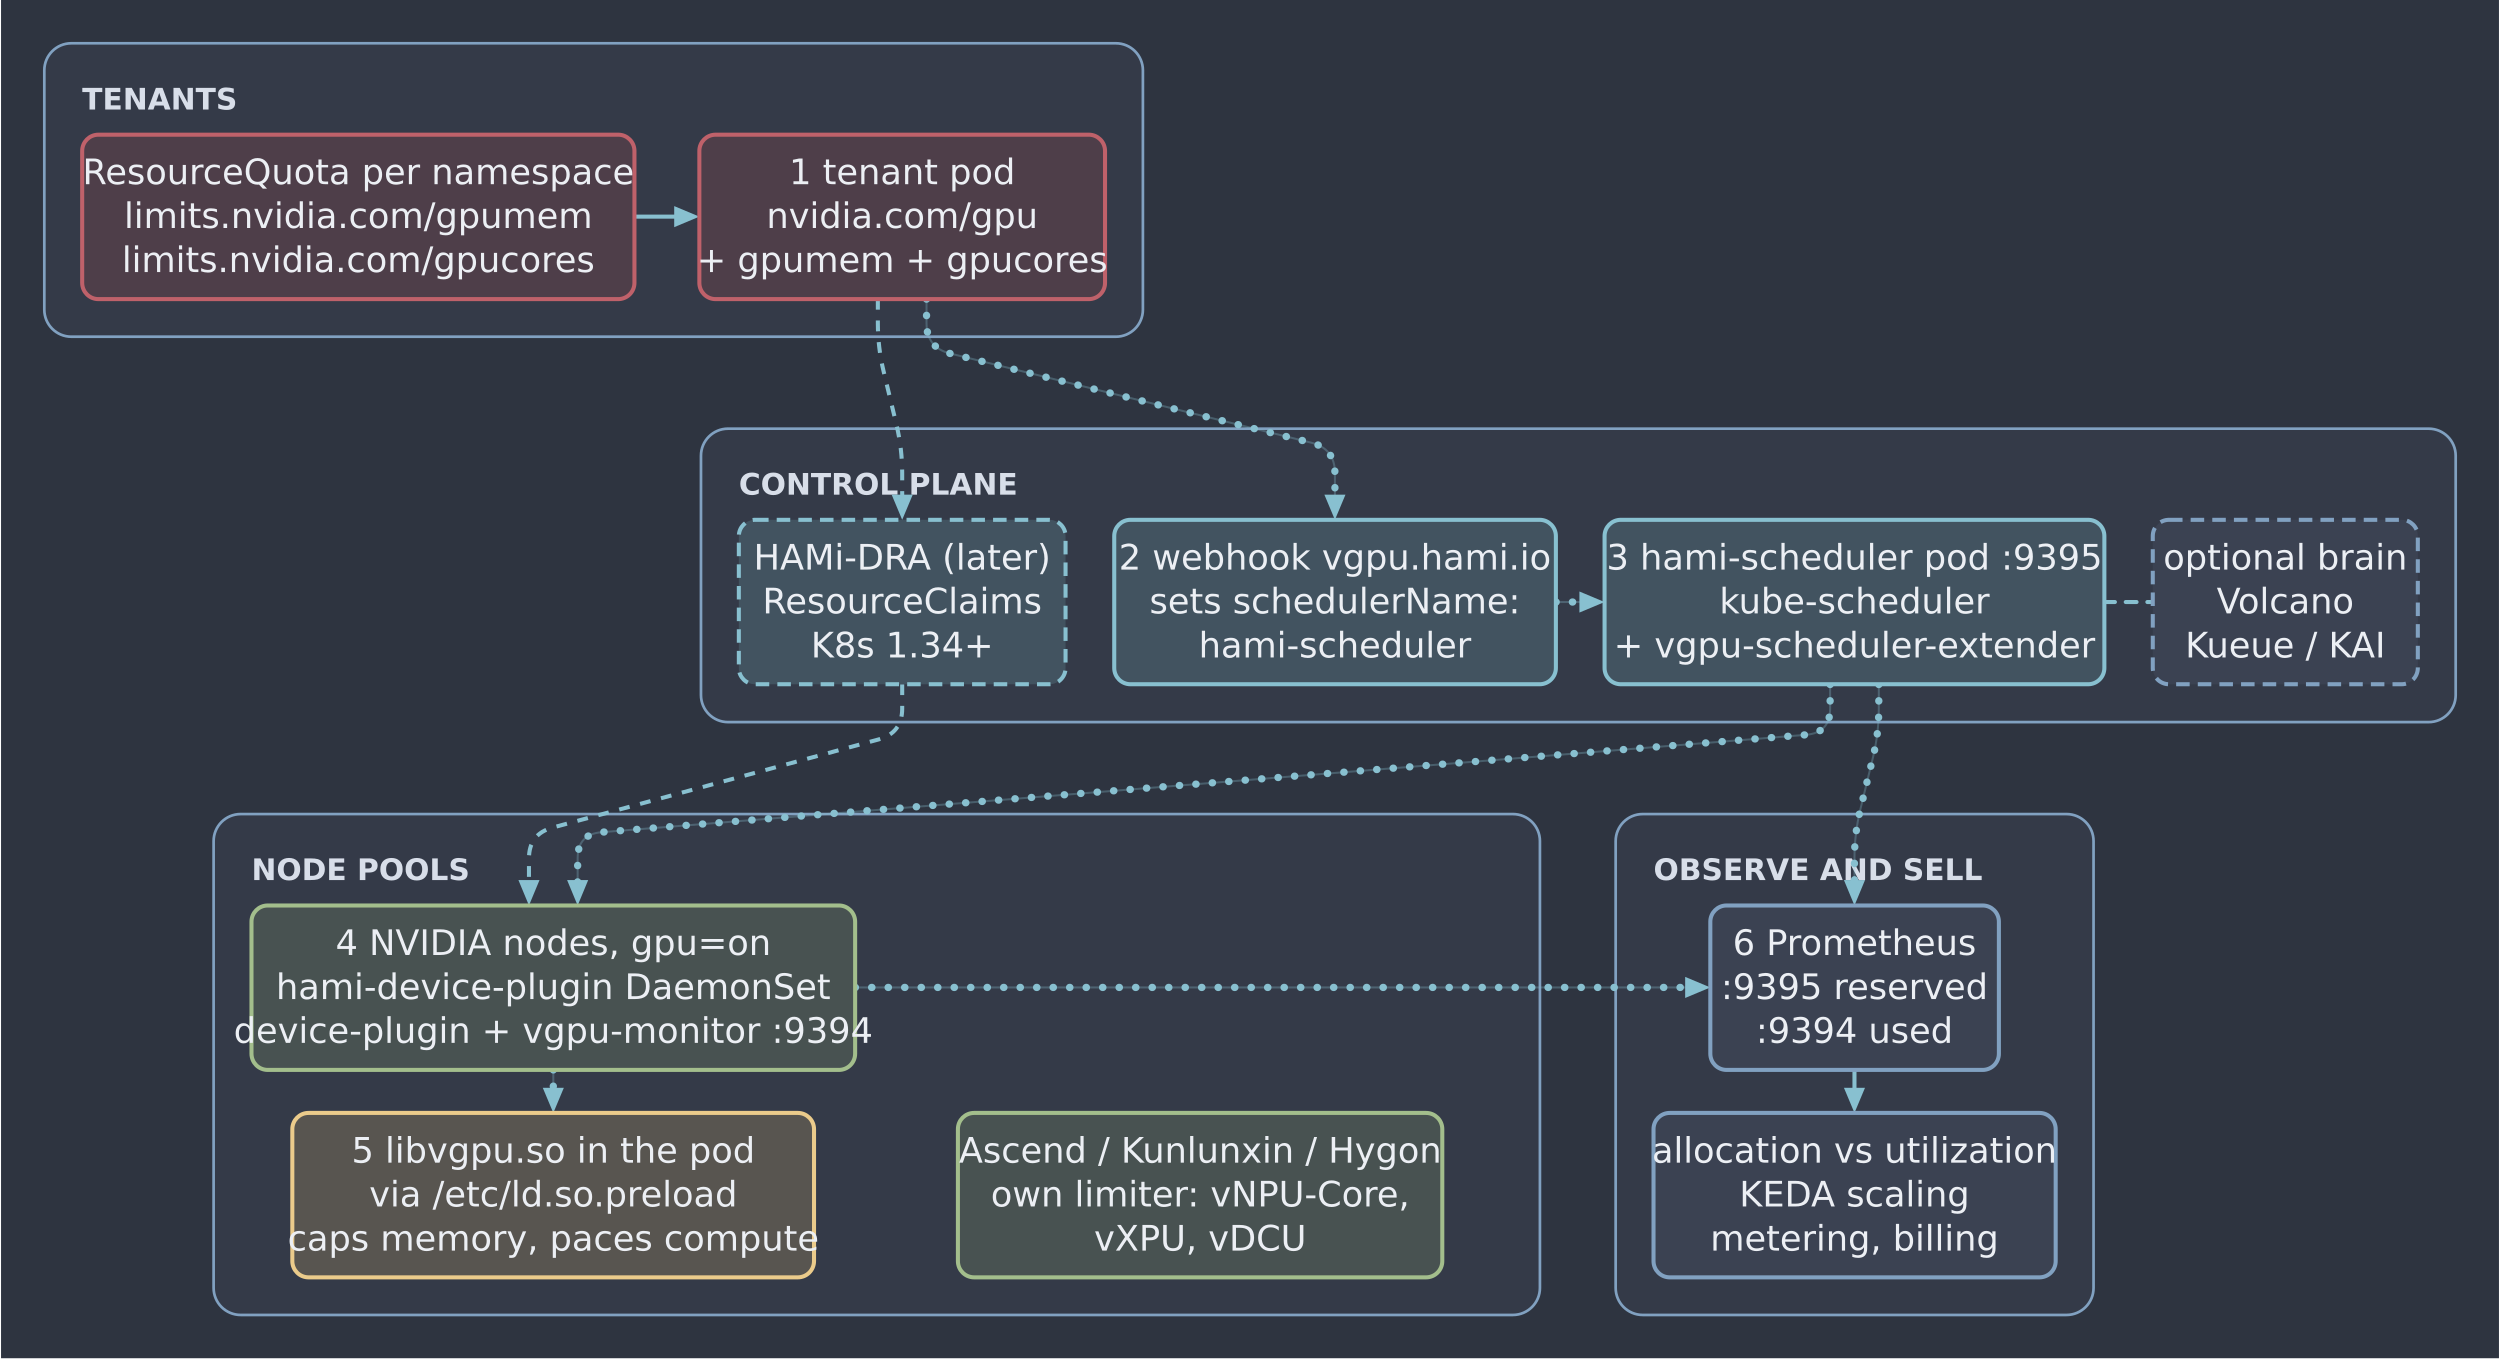
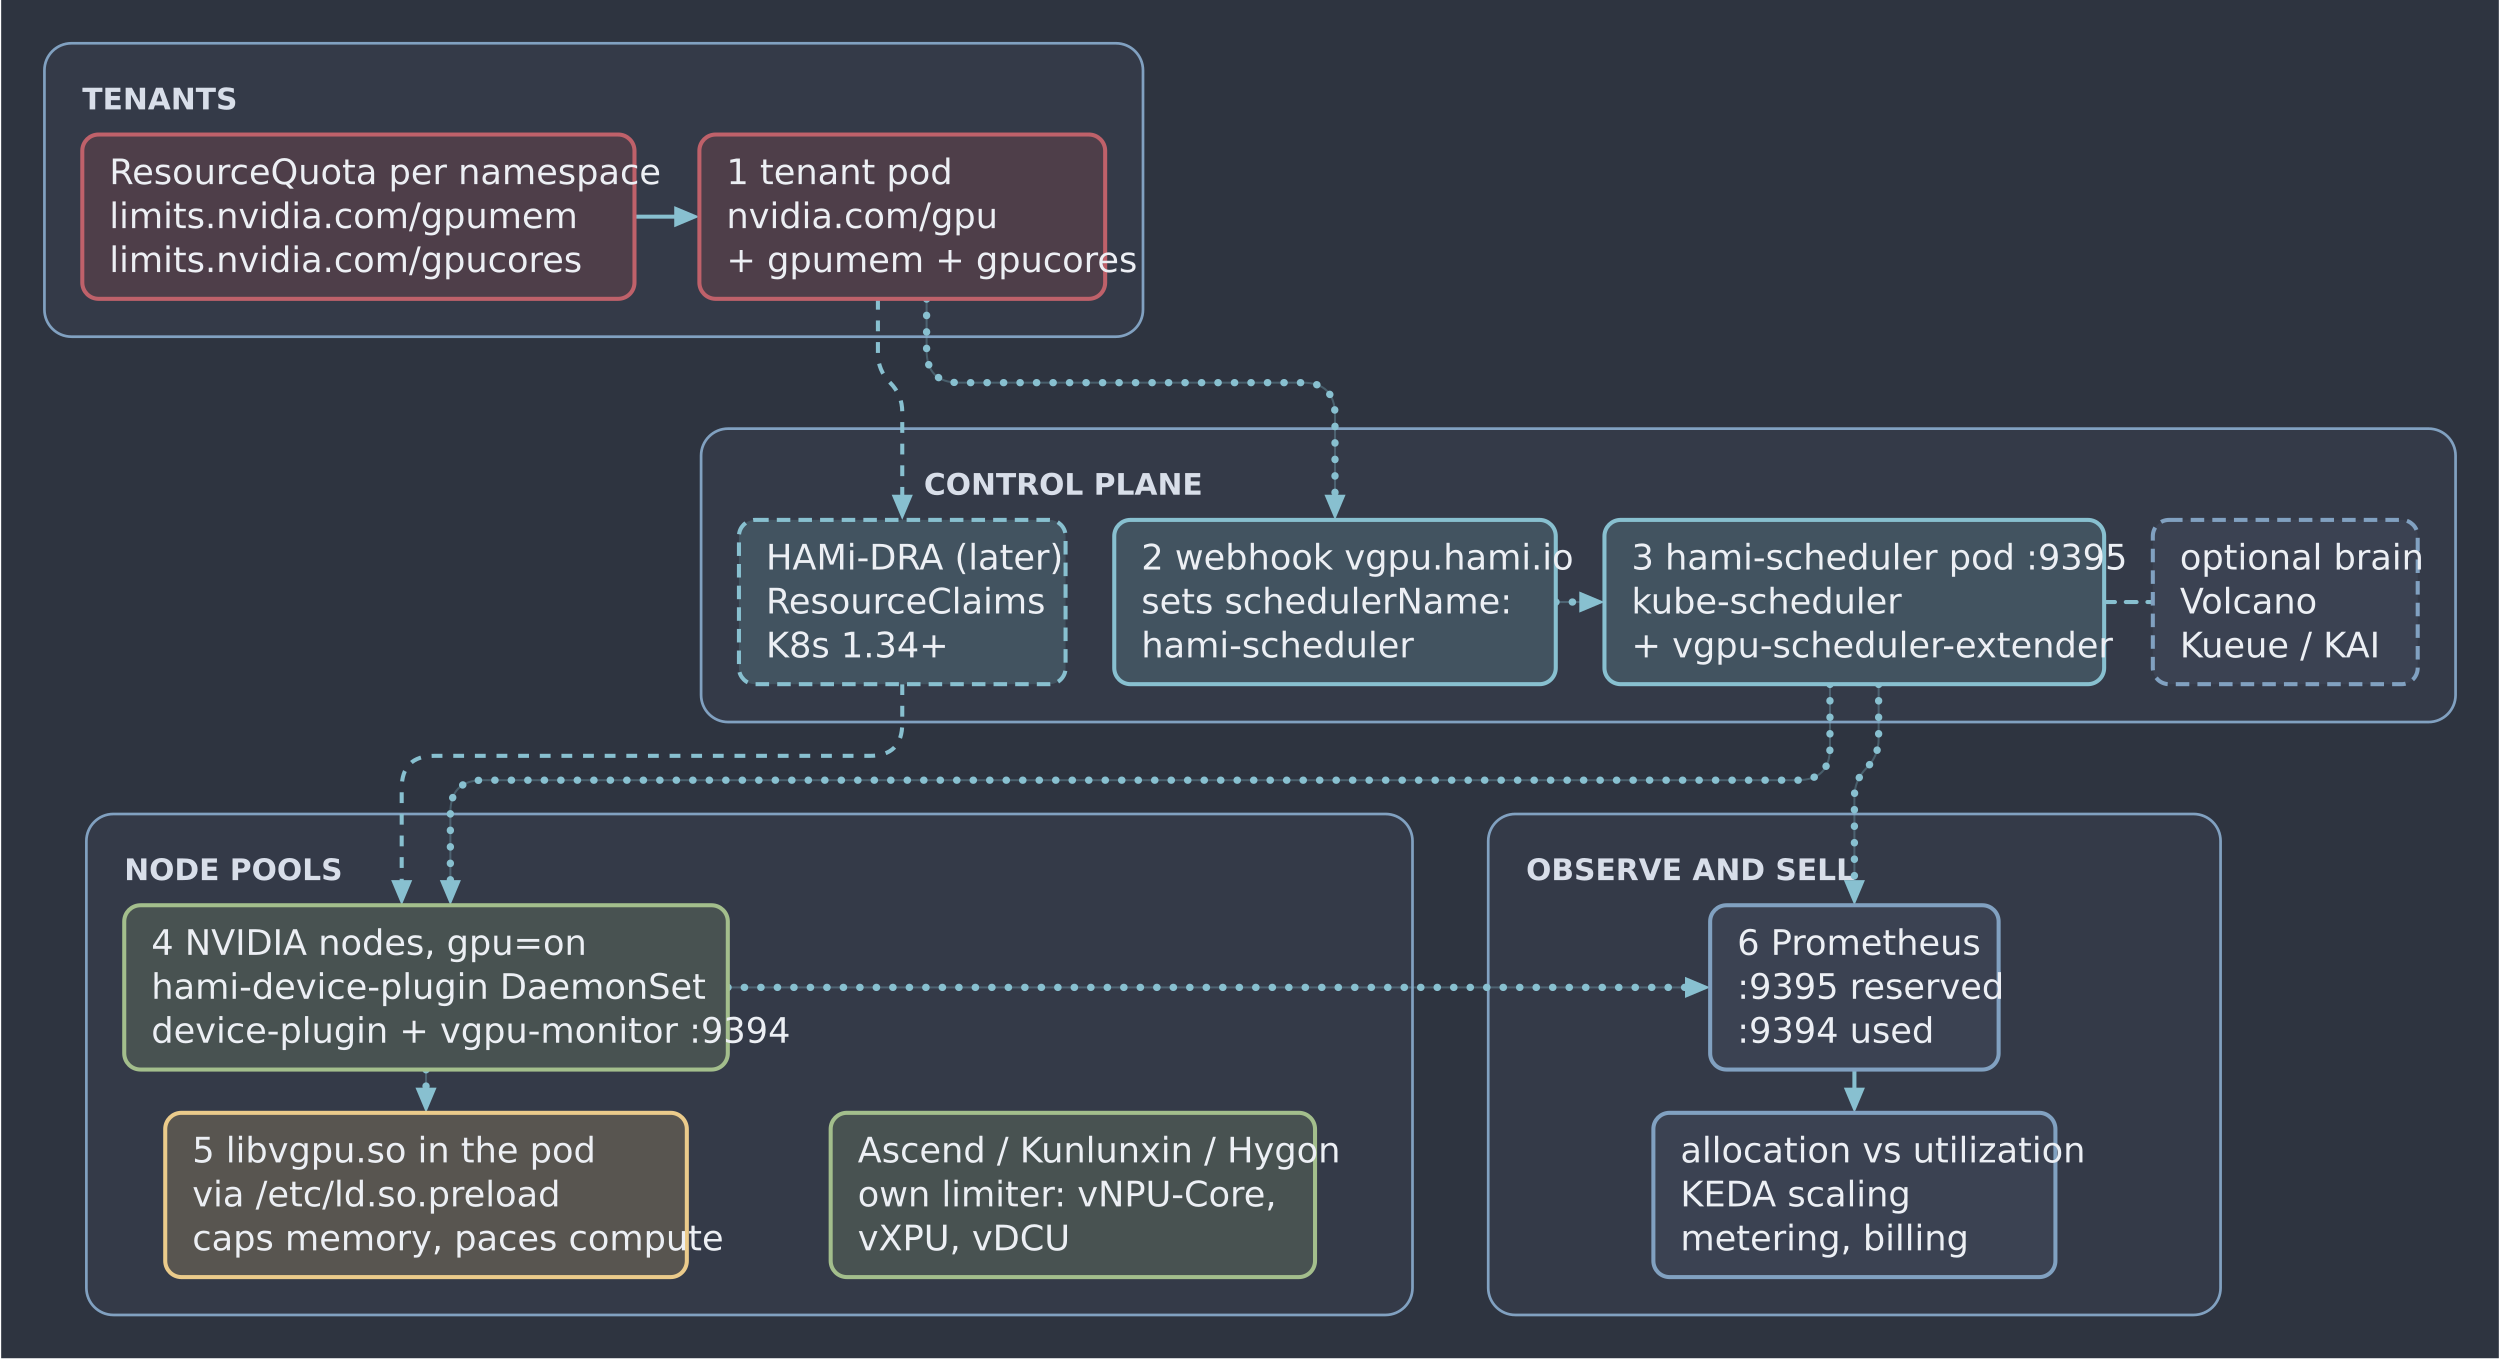
- <svg xmlns="http://www.w3.org/2000/svg" width="924" height="502" viewBox="0 0 923.6 502.2" class="nodal">
-   <rect x="0" y="0" width="923.6" height="502.2" fill="#2e3440" />
-   <g id="tenants" class="nodal-group">
-     <rect x="16.0" y="16.0" width="406.2" height="108.5" rx="10" fill="#343a48" stroke="#81a1c1" stroke-width="1" />
-     <text x="30.0" y="40.5" text-anchor="start" font-family="&quot;DejaVu Sans&quot;, sans-serif" font-size="11" font-weight="bold" font-style="normal" fill="#d8dee9">TENANTS</text>
-   </g>
-   <g id="cp" class="nodal-group">
-     <rect x="258.8" y="158.5" width="648.8" height="108.5" rx="10" fill="#343a48" stroke="#81a1c1" stroke-width="1" />
-     <text x="272.8" y="182.9" text-anchor="start" font-family="&quot;DejaVu Sans&quot;, sans-serif" font-size="11" font-weight="bold" font-style="normal" fill="#d8dee9">CONTROL PLANE</text>
-   </g>
-   <g id="lower" class="nodal-group bare">
-     <rect x="78.6" y="301.0" width="695.0" height="185.2" rx="10" fill="none" stroke="none" stroke-width="1" />
-     <g id="pools" class="nodal-group">
-       <rect x="78.6" y="301.0" width="490.4" height="185.2" rx="10" fill="#343a48" stroke="#81a1c1" stroke-width="1" />
-       <text x="92.6" y="325.4" text-anchor="start" font-family="&quot;DejaVu Sans&quot;, sans-serif" font-size="11" font-weight="bold" font-style="normal" fill="#d8dee9">NODE POOLS</text>
+ <svg xmlns="http://www.w3.org/2000/svg" width="924" height="502" viewBox="0 0 923.6 502.25" class="nodal">
+   <rect x="0" y="0" width="923.6" height="502.25" fill="#2e3440" />
+   <g class="nodal-groups">
+     <g id="tenants" class="nodal-group">
+       <rect x="16" y="16" width="406.23" height="108.5" rx="10" fill="#343a48" stroke="#81a1c1" stroke-width="1" />
+       <text x="30" y="40.45" text-anchor="start" fill="#d8dee9" font-family="&quot;DejaVu Sans&quot;, sans-serif" font-size="11" font-weight="bold" font-style="normal">TENANTS</text>
    </g>
-     <g id="obs" class="nodal-group">
-       <rect x="597.0" y="301.0" width="176.7" height="185.2" rx="10" fill="#343a48" stroke="#81a1c1" stroke-width="1" />
-       <text x="611.0" y="325.4" text-anchor="start" font-family="&quot;DejaVu Sans&quot;, sans-serif" font-size="11" font-weight="bold" font-style="normal" fill="#d8dee9">OBSERVE AND SELL</text>
+     <g id="cp" class="nodal-group">
+       <rect x="258.82" y="158.5" width="648.78" height="108.5" rx="10" fill="#343a48" stroke="#81a1c1" stroke-width="1" />
+       <text x="341.21" y="182.95" text-anchor="start" fill="#d8dee9" font-family="&quot;DejaVu Sans&quot;, sans-serif" font-size="11" font-weight="bold" font-style="normal">CONTROL PLANE</text>
+     </g>
+     <g id="lower" class="nodal-group bare">
+       <rect x="31.51" y="301" width="789.19" height="185.25" rx="10" fill="none" stroke="none" stroke-width="1" />
+       <g id="pools" class="nodal-group">
+         <rect x="31.51" y="301" width="490.38" height="185.25" rx="10" fill="#343a48" stroke="#81a1c1" stroke-width="1" />
+         <text x="45.51" y="325.45" text-anchor="start" fill="#d8dee9" font-family="&quot;DejaVu Sans&quot;, sans-serif" font-size="11" font-weight="bold" font-style="normal">NODE POOLS</text>
+       </g>
+       <g id="obs" class="nodal-group">
+         <rect x="549.89" y="301" width="270.81" height="185.25" rx="10" fill="#343a48" stroke="#81a1c1" stroke-width="1" />
+         <text x="563.89" y="325.45" text-anchor="start" fill="#d8dee9" font-family="&quot;DejaVu Sans&quot;, sans-serif" font-size="11" font-weight="bold" font-style="normal">OBSERVE AND SELL</text>
+       </g>
    </g>
  </g>
-   <g id="e0" class="nodal-edge">
-     <path d="M 234.2 80.1 L 249.8 80.1" fill="none" stroke="#88c0d0" stroke-width="1.5" stroke-linecap="butt" stroke-linejoin="round" />
-     <polygon class="nodal-head" points="258.2,80.1 248.9,84.0 248.9,76.2" fill="#88c0d0" />
+   <g class="nodal-edges">
+     <g id="e0" class="nodal-edge">
+       <path d="M 234.19 80.12 L 249.82 80.12" fill="none" stroke="#88c0d0" stroke-linejoin="round" stroke-width="1.5" stroke-linecap="butt" class="nodal-line" />
+       <polygon points="258.19,80.12 248.89,84.03 248.89,76.22" fill="#88c0d0" class="nodal-head" />
+     </g>
+     <g id="e1" class="nodal-edge nodal-flow nodal-flow-forward">
+       <path d="M 342.21 110.5 L 342.21 129.5 Q 342.21 141.5 354.21 141.5 L 481.23 141.5 Q 493.23 141.5 493.23 153.5 L 493.23 183.88" fill="none" stroke="#88c0d0" stroke-linejoin="round" stroke-width="0.75" stroke-opacity="0.3" class="nodal-line" />
+       <path d="M 342.21 110.5 L 342.21 129.5 Q 342.21 141.5 354.21 141.5 L 481.23 141.5 Q 493.23 141.5 493.23 153.5 L 493.23 183.88" fill="none" stroke="#88c0d0" stroke-linejoin="round" stroke-width="2.7" stroke-dasharray="0.1 6" stroke-linecap="round" stroke-dashoffset="6.1" class="nodal-line nodal-flow-forward">
+         <animate attributeName="stroke-dashoffset" values="6.1;0" dur="1.2s" repeatCount="indefinite" />
+       </path>
+       <polygon points="493.23,192.25 489.33,182.95 497.14,182.95" fill="#88c0d0" class="nodal-head" />
+     </g>
+     <g id="e2" class="nodal-edge">
+       <path d="M 324.21 110.5 L 324.21 130.64 Q 324.21 137 328.71 141.5 L 328.71 141.5 Q 333.21 146 333.21 152.36 L 333.21 183.88" fill="none" stroke="#88c0d0" stroke-linejoin="round" stroke-width="1.5" stroke-linecap="butt" stroke-dasharray="4 4" class="nodal-line" />
+       <polygon points="333.21,192.25 329.3,182.95 337.12,182.95" fill="#88c0d0" class="nodal-head" />
+     </g>
+     <g id="e3" class="nodal-edge nodal-flow nodal-flow-forward">
+       <path d="M 574.87 222.62 L 584.5 222.62" fill="none" stroke="#88c0d0" stroke-linejoin="round" stroke-width="0.75" stroke-opacity="0.3" class="nodal-line" />
+       <path d="M 574.87 222.62 L 584.5 222.62" fill="none" stroke="#88c0d0" stroke-linejoin="round" stroke-width="2.7" stroke-dasharray="0.1 6" stroke-linecap="round" stroke-dashoffset="6.1" class="nodal-line nodal-flow-forward">
+         <animate attributeName="stroke-dashoffset" values="6.1;0" dur="1.2s" repeatCount="indefinite" />
+       </path>
+       <polygon points="592.87,222.62 583.57,226.53 583.57,218.72" fill="#88c0d0" class="nodal-head" />
+     </g>
+     <g id="e4" class="nodal-edge">
+       <path d="M 777.65 222.62 L 795.65 222.62" fill="none" stroke="#88c0d0" stroke-linejoin="round" stroke-width="1.5" stroke-linecap="round" stroke-dasharray="4 4" class="nodal-line" />
+     </g>
+     <g id="e5" class="nodal-edge nodal-flow nodal-flow-forward">
+       <path d="M 676.26 253 L 676.26 276.5 Q 676.26 288.5 664.26 288.5 L 178.11 288.5 Q 166.11 288.5 166.11 300.5 L 166.11 326.38" fill="none" stroke="#88c0d0" stroke-linejoin="round" stroke-width="0.75" stroke-opacity="0.3" class="nodal-line" />
+       <path d="M 676.26 253 L 676.26 276.5 Q 676.26 288.5 664.26 288.5 L 178.11 288.5 Q 166.11 288.5 166.11 300.5 L 166.11 326.38" fill="none" stroke="#88c0d0" stroke-linejoin="round" stroke-width="2.7" stroke-dasharray="0.1 6" stroke-linecap="round" stroke-dashoffset="6.1" class="nodal-line nodal-flow-forward">
+         <animate attributeName="stroke-dashoffset" values="6.1;0" dur="1.2s" repeatCount="indefinite" />
+       </path>
+       <polygon points="166.11,334.75 162.2,325.45 170.01,325.45" fill="#88c0d0" class="nodal-head" />
+     </g>
+     <g id="e6" class="nodal-edge">
+       <path d="M 333.21 253 L 333.21 267.5 Q 333.21 279.5 321.21 279.5 L 160.11 279.5 Q 148.11 279.5 148.11 291.5 L 148.11 326.38" fill="none" stroke="#88c0d0" stroke-linejoin="round" stroke-width="1.5" stroke-linecap="butt" stroke-dasharray="4 4" class="nodal-line" />
+       <polygon points="148.11,334.75 144.2,325.45 152.01,325.45" fill="#88c0d0" class="nodal-head" />
+     </g>
+     <g id="e7" class="nodal-edge nodal-flow nodal-flow-forward">
+       <path d="M 157.11 395.5 L 157.11 403.13" fill="none" stroke="#88c0d0" stroke-linejoin="round" stroke-width="0.75" stroke-opacity="0.3" class="nodal-line" />
+       <path d="M 157.11 395.5 L 157.11 403.13" fill="none" stroke="#88c0d0" stroke-linejoin="round" stroke-width="2.7" stroke-dasharray="0.1 6" stroke-linecap="round" stroke-dashoffset="6.1" class="nodal-line nodal-flow-forward">
+         <animate attributeName="stroke-dashoffset" values="6.1;0" dur="1.2s" repeatCount="indefinite" />
+       </path>
+       <polygon points="157.11,411.5 153.2,402.2 161.01,402.2" fill="#88c0d0" class="nodal-head" />
+     </g>
+     <g id="e8" class="nodal-edge nodal-flow nodal-flow-forward">
+       <path d="M 268.7 365.12 L 623.59 365.12" fill="none" stroke="#88c0d0" stroke-linejoin="round" stroke-width="0.75" stroke-opacity="0.3" class="nodal-line" />
+       <path d="M 268.7 365.12 L 623.59 365.12" fill="none" stroke="#88c0d0" stroke-linejoin="round" stroke-width="2.7" stroke-dasharray="0.1 6" stroke-linecap="round" stroke-dashoffset="6.1" class="nodal-line nodal-flow-forward">
+         <animate attributeName="stroke-dashoffset" values="6.1;0" dur="2s" repeatCount="indefinite" />
+       </path>
+       <polygon points="631.96,365.12 622.66,369.03 622.66,361.22" fill="#88c0d0" class="nodal-head" />
+     </g>
+     <g id="e9" class="nodal-edge nodal-flow nodal-flow-forward">
+       <path d="M 694.26 253 L 694.26 273.18 Q 694.26 279.52 689.78 284 L 689.78 284 Q 685.3 288.48 685.3 294.82 L 685.3 326.38" fill="none" stroke="#88c0d0" stroke-linejoin="round" stroke-width="0.75" stroke-opacity="0.3" class="nodal-line" />
+       <path d="M 694.26 253 L 694.26 273.18 Q 694.26 279.52 689.78 284 L 689.78 284 Q 685.3 288.48 685.3 294.82 L 685.3 326.38" fill="none" stroke="#88c0d0" stroke-linejoin="round" stroke-width="2.7" stroke-dasharray="0.1 6" stroke-linecap="round" stroke-dashoffset="6.1" class="nodal-line nodal-flow-forward">
+         <animate attributeName="stroke-dashoffset" values="6.1;0" dur="2s" repeatCount="indefinite" />
+       </path>
+       <polygon points="685.3,334.75 681.39,325.45 689.2,325.45" fill="#88c0d0" class="nodal-head" />
+     </g>
+     <g id="e10" class="nodal-edge">
+       <path d="M 685.3 395.5 L 685.3 403.13" fill="none" stroke="#88c0d0" stroke-linejoin="round" stroke-width="1.5" stroke-linecap="butt" class="nodal-line" />
+       <polygon points="685.3,411.5 681.39,402.2 689.2,402.2" fill="#88c0d0" class="nodal-head" />
+     </g>
  </g>
-   <g id="e1" class="nodal-edge nodal-flow nodal-flow-forward">
-     <path d="M 342.2 110.5 L 342.2 119.5 Q 342.2 128.5 350.9 130.7 L 484.5 163.7 Q 493.2 165.9 493.2 174.9 L 493.2 183.9" fill="none" stroke="#88c0d0" stroke-width="0.75" stroke-opacity="0.3" />
-     <path d="M 342.2 110.5 L 342.2 119.5 Q 342.2 128.5 350.9 130.7 L 484.5 163.7 Q 493.2 165.9 493.2 174.9 L 493.2 183.9" fill="none" stroke="#88c0d0" stroke-linejoin="round" class="nodal-flow-forward" stroke-width="2.7" stroke-dasharray="0.1 6" stroke-linecap="round" stroke-dashoffset="6.1">
-       <animate attributeName="stroke-dashoffset" values="6.1;0" dur="1.2s" repeatCount="indefinite" />
-     </path>
-     <polygon class="nodal-head" points="493.2,192.2 489.3,182.9 497.1,182.9" fill="#88c0d0" />
-   </g>
-   <g id="e2" class="nodal-edge">
-     <path d="M 324.2 110.5 L 324.2 119.5 Q 324.2 128.5 326.3 137.2 L 331.1 157.1 Q 333.2 165.9 333.2 174.9 L 333.2 183.9" fill="none" stroke="#88c0d0" stroke-width="1.5" stroke-linecap="butt" stroke-linejoin="round" stroke-dasharray="4 4" />
-     <polygon class="nodal-head" points="333.2,192.2 329.3,182.9 337.1,182.9" fill="#88c0d0" />
-   </g>
-   <g id="e3" class="nodal-edge nodal-flow nodal-flow-forward">
-     <path d="M 574.9 222.6 L 584.5 222.6" fill="none" stroke="#88c0d0" stroke-width="0.75" stroke-opacity="0.3" />
-     <path d="M 574.9 222.6 L 584.5 222.6" fill="none" stroke="#88c0d0" stroke-linejoin="round" class="nodal-flow-forward" stroke-width="2.7" stroke-dasharray="0.1 6" stroke-linecap="round" stroke-dashoffset="6.1">
-       <animate attributeName="stroke-dashoffset" values="6.1;0" dur="1.2s" repeatCount="indefinite" />
-     </path>
-     <polygon class="nodal-head" points="592.9,222.6 583.6,226.5 583.6,218.7" fill="#88c0d0" />
-   </g>
-   <g id="e4" class="nodal-edge">
-     <path d="M 777.6 222.6 L 795.6 222.6" fill="none" stroke="#88c0d0" stroke-width="1.5" stroke-linecap="round" stroke-linejoin="round" stroke-dasharray="4 4" />
-   </g>
-   <g id="e5" class="nodal-edge nodal-flow nodal-flow-forward">
-     <path d="M 676.3 253.0 L 676.3 262.0 Q 676.3 271.0 667.3 271.7 L 222.1 307.7 Q 213.2 308.4 213.2 317.4 L 213.2 326.4" fill="none" stroke="#88c0d0" stroke-width="0.75" stroke-opacity="0.3" />
-     <path d="M 676.3 253.0 L 676.3 262.0 Q 676.3 271.0 667.3 271.7 L 222.1 307.7 Q 213.2 308.4 213.2 317.4 L 213.2 326.4" fill="none" stroke="#88c0d0" stroke-linejoin="round" class="nodal-flow-forward" stroke-width="2.7" stroke-dasharray="0.1 6" stroke-linecap="round" stroke-dashoffset="6.1">
-       <animate attributeName="stroke-dashoffset" values="6.1;0" dur="1.2s" repeatCount="indefinite" />
-     </path>
-     <polygon class="nodal-head" points="213.2,334.8 209.3,325.4 217.1,325.4" fill="#88c0d0" />
-   </g>
-   <g id="e6" class="nodal-edge">
-     <path d="M 333.2 253.0 L 333.2 262.0 Q 333.2 271.0 324.5 273.4 L 203.9 306.0 Q 195.2 308.4 195.2 317.4 L 195.2 326.4" fill="none" stroke="#88c0d0" stroke-width="1.5" stroke-linecap="butt" stroke-linejoin="round" stroke-dasharray="4 4" />
-     <polygon class="nodal-head" points="195.2,334.8 191.3,325.4 199.1,325.4" fill="#88c0d0" />
-   </g>
-   <g id="e7" class="nodal-edge nodal-flow nodal-flow-forward">
-     <path d="M 204.2 395.5 L 204.2 403.1" fill="none" stroke="#88c0d0" stroke-width="0.75" stroke-opacity="0.3" />
-     <path d="M 204.2 395.5 L 204.2 403.1" fill="none" stroke="#88c0d0" stroke-linejoin="round" class="nodal-flow-forward" stroke-width="2.7" stroke-dasharray="0.1 6" stroke-linecap="round" stroke-dashoffset="6.1">
-       <animate attributeName="stroke-dashoffset" values="6.1;0" dur="1.2s" repeatCount="indefinite" />
-     </path>
-     <polygon class="nodal-head" points="204.2,411.5 200.3,402.2 208.1,402.2" fill="#88c0d0" />
-   </g>
-   <g id="e8" class="nodal-edge nodal-flow nodal-flow-forward">
-     <path d="M 315.8 365.1 L 324.8 365.1 Q 333.8 365.1 342.8 365.1 L 596.6 365.1 Q 605.6 365.1 614.6 365.1 L 623.6 365.1" fill="none" stroke="#88c0d0" stroke-width="0.75" stroke-opacity="0.3" />
-     <path d="M 315.8 365.1 L 324.8 365.1 Q 333.8 365.1 342.8 365.1 L 596.6 365.1 Q 605.6 365.1 614.6 365.1 L 623.6 365.1" fill="none" stroke="#88c0d0" stroke-linejoin="round" class="nodal-flow-forward" stroke-width="2.7" stroke-dasharray="0.1 6" stroke-linecap="round" stroke-dashoffset="6.1">
-       <animate attributeName="stroke-dashoffset" values="6.1;0" dur="2s" repeatCount="indefinite" />
-     </path>
-     <polygon class="nodal-head" points="632.0,365.1 622.7,369.0 622.7,361.2" fill="#88c0d0" />
-   </g>
-   <g id="e9" class="nodal-edge nodal-flow nodal-flow-forward">
-     <path d="M 694.3 253.0 L 694.3 262.0 Q 694.3 271.0 692.2 279.8 L 687.4 299.6 Q 685.3 308.4 685.3 317.4 L 685.3 326.4" fill="none" stroke="#88c0d0" stroke-width="0.75" stroke-opacity="0.3" />
-     <path d="M 694.3 253.0 L 694.3 262.0 Q 694.3 271.0 692.2 279.8 L 687.4 299.6 Q 685.3 308.4 685.3 317.4 L 685.3 326.4" fill="none" stroke="#88c0d0" stroke-linejoin="round" class="nodal-flow-forward" stroke-width="2.7" stroke-dasharray="0.1 6" stroke-linecap="round" stroke-dashoffset="6.1">
-       <animate attributeName="stroke-dashoffset" values="6.1;0" dur="2s" repeatCount="indefinite" />
-     </path>
-     <polygon class="nodal-head" points="685.3,334.8 681.4,325.4 689.2,325.4" fill="#88c0d0" />
-   </g>
-   <g id="e10" class="nodal-edge">
-     <path d="M 685.3 395.5 L 685.3 403.1" fill="none" stroke="#88c0d0" stroke-width="1.5" stroke-linecap="butt" stroke-linejoin="round" />
-     <polygon class="nodal-head" points="685.3,411.5 681.4,402.2 689.2,402.2" fill="#88c0d0" />
-   </g>
-   <g id="ns" class="nodal-node red">
-     <rect x="30.0" y="49.8" width="204.2" height="60.8" rx="6" fill="#4e3e49" stroke="#bf616a" stroke-width="1.5" />
-     <text x="132.1" y="68.1" text-anchor="middle" font-family="&quot;DejaVu Sans&quot;, sans-serif" font-size="13" font-weight="normal" font-style="normal" fill="#eceff4">ResourceQuota per namespace</text>
-     <text x="132.1" y="84.3" text-anchor="middle" font-family="&quot;DejaVu Sans&quot;, sans-serif" font-size="13" font-weight="normal" font-style="normal" fill="#eceff4">limits.nvidia.com/gpumem</text>
-     <text x="132.1" y="100.6" text-anchor="middle" font-family="&quot;DejaVu Sans&quot;, sans-serif" font-size="13" font-weight="normal" font-style="normal" fill="#eceff4">limits.nvidia.com/gpucores</text>
-   </g>
-   <g id="pod" class="nodal-node red">
-     <rect x="258.2" y="49.8" width="150.0" height="60.8" rx="6" fill="#4e3e49" stroke="#bf616a" stroke-width="1.5" />
-     <text x="333.2" y="68.1" text-anchor="middle" font-family="&quot;DejaVu Sans&quot;, sans-serif" font-size="13" font-weight="normal" font-style="normal" fill="#eceff4">1  tenant pod</text>
-     <text x="333.2" y="84.3" text-anchor="middle" font-family="&quot;DejaVu Sans&quot;, sans-serif" font-size="13" font-weight="normal" font-style="normal" fill="#eceff4">nvidia.com/gpu</text>
-     <text x="333.2" y="100.6" text-anchor="middle" font-family="&quot;DejaVu Sans&quot;, sans-serif" font-size="13" font-weight="normal" font-style="normal" fill="#eceff4">+ gpumem + gpucores</text>
-   </g>
-   <g id="dra" class="nodal-node cyan">
-     <rect x="272.8" y="192.2" width="120.8" height="60.8" rx="6" fill="#425360" stroke="#88c0d0" stroke-width="1.5" stroke-dasharray="5,3" />
-     <text x="333.2" y="210.6" text-anchor="middle" font-family="&quot;DejaVu Sans&quot;, sans-serif" font-size="13" font-weight="normal" font-style="normal" fill="#eceff4">HAMi-DRA (later)</text>
-     <text x="333.2" y="226.8" text-anchor="middle" font-family="&quot;DejaVu Sans&quot;, sans-serif" font-size="13" font-weight="normal" font-style="normal" fill="#eceff4">ResourceClaims</text>
-     <text x="333.2" y="243.1" text-anchor="middle" font-family="&quot;DejaVu Sans&quot;, sans-serif" font-size="13" font-weight="normal" font-style="normal" fill="#eceff4">K8s 1.34+</text>
-   </g>
-   <g id="wh" class="nodal-node cyan">
-     <rect x="411.6" y="192.2" width="163.3" height="60.8" rx="6" fill="#425360" stroke="#88c0d0" stroke-width="1.5" />
-     <text x="493.2" y="210.6" text-anchor="middle" font-family="&quot;DejaVu Sans&quot;, sans-serif" font-size="13" font-weight="normal" font-style="normal" fill="#eceff4">2  webhook vgpu.hami.io</text>
-     <text x="493.2" y="226.8" text-anchor="middle" font-family="&quot;DejaVu Sans&quot;, sans-serif" font-size="13" font-weight="normal" font-style="normal" fill="#eceff4">sets schedulerName:</text>
-     <text x="493.2" y="243.1" text-anchor="middle" font-family="&quot;DejaVu Sans&quot;, sans-serif" font-size="13" font-weight="normal" font-style="normal" fill="#eceff4">hami-scheduler</text>
-   </g>
-   <g id="sch" class="nodal-node cyan">
-     <rect x="592.9" y="192.2" width="184.8" height="60.8" rx="6" fill="#425360" stroke="#88c0d0" stroke-width="1.5" stroke-opacity="1">
-       <animate attributeName="stroke-opacity" values="1;0.35;1" dur="1.6s" repeatCount="indefinite" />
-       <animate attributeName="stroke-width" values="1.5;3.3;1.5" dur="1.6s" repeatCount="indefinite" />
-     </rect>
-     <text x="685.3" y="210.6" text-anchor="middle" font-family="&quot;DejaVu Sans&quot;, sans-serif" font-size="13" font-weight="normal" font-style="normal" fill="#eceff4">3  hami-scheduler pod :9395</text>
-     <text x="685.3" y="226.8" text-anchor="middle" font-family="&quot;DejaVu Sans&quot;, sans-serif" font-size="13" font-weight="normal" font-style="normal" fill="#eceff4">kube-scheduler</text>
-     <text x="685.3" y="243.1" text-anchor="middle" font-family="&quot;DejaVu Sans&quot;, sans-serif" font-size="13" font-weight="normal" font-style="normal" fill="#eceff4">+ vgpu-scheduler-extender</text>
-   </g>
-   <g id="bs" class="nodal-node">
-     <rect x="795.6" y="192.2" width="98.0" height="60.8" rx="6" fill="#3b4252" stroke="#81a1c1" stroke-width="1.5" stroke-dasharray="5,3" />
-     <text x="844.6" y="210.6" text-anchor="middle" font-family="&quot;DejaVu Sans&quot;, sans-serif" font-size="13" font-weight="normal" font-style="normal" fill="#eceff4">optional brain</text>
-     <text x="844.6" y="226.8" text-anchor="middle" font-family="&quot;DejaVu Sans&quot;, sans-serif" font-size="13" font-weight="normal" font-style="normal" fill="#eceff4">Volcano</text>
-     <text x="844.6" y="243.1" text-anchor="middle" font-family="&quot;DejaVu Sans&quot;, sans-serif" font-size="13" font-weight="normal" font-style="normal" fill="#eceff4">Kueue / KAI</text>
-   </g>
-   <g id="nv" class="nodal-node green">
-     <rect x="92.6" y="334.8" width="223.2" height="60.8" rx="6" fill="#485251" stroke="#a3be8c" stroke-width="1.5" />
-     <text x="204.2" y="353.1" text-anchor="middle" font-family="&quot;DejaVu Sans&quot;, sans-serif" font-size="13" font-weight="normal" font-style="normal" fill="#eceff4">4  NVIDIA nodes, gpu=on</text>
-     <text x="204.2" y="369.4" text-anchor="middle" font-family="&quot;DejaVu Sans&quot;, sans-serif" font-size="13" font-weight="normal" font-style="normal" fill="#eceff4">hami-device-plugin DaemonSet</text>
-     <text x="204.2" y="385.6" text-anchor="middle" font-family="&quot;DejaVu Sans&quot;, sans-serif" font-size="13" font-weight="normal" font-style="normal" fill="#eceff4">device-plugin + vgpu-monitor :9394</text>
-   </g>
-   <g id="core" class="nodal-node yellow">
-     <rect x="107.7" y="411.5" width="192.9" height="60.8" rx="6" fill="#585550" stroke="#ebcb8b" stroke-width="1.5" />
-     <text x="204.2" y="429.9" text-anchor="middle" font-family="&quot;DejaVu Sans&quot;, sans-serif" font-size="13" font-weight="normal" font-style="normal" fill="#eceff4">5  libvgpu.so in the pod</text>
-     <text x="204.2" y="446.1" text-anchor="middle" font-family="&quot;DejaVu Sans&quot;, sans-serif" font-size="13" font-weight="normal" font-style="normal" fill="#eceff4">via /etc/ld.so.preload</text>
-     <text x="204.2" y="462.4" text-anchor="middle" font-family="&quot;DejaVu Sans&quot;, sans-serif" font-size="13" font-weight="normal" font-style="normal" fill="#eceff4">caps memory, paces compute</text>
-   </g>
-   <g id="oth" class="nodal-node green">
-     <rect x="353.8" y="411.5" width="179.1" height="60.8" rx="6" fill="#485251" stroke="#a3be8c" stroke-width="1.5" />
-     <text x="443.4" y="429.9" text-anchor="middle" font-family="&quot;DejaVu Sans&quot;, sans-serif" font-size="13" font-weight="normal" font-style="normal" fill="#eceff4">Ascend / Kunlunxin / Hygon</text>
-     <text x="443.4" y="446.1" text-anchor="middle" font-family="&quot;DejaVu Sans&quot;, sans-serif" font-size="13" font-weight="normal" font-style="normal" fill="#eceff4">own limiter: vNPU-Core,</text>
-     <text x="443.4" y="462.4" text-anchor="middle" font-family="&quot;DejaVu Sans&quot;, sans-serif" font-size="13" font-weight="normal" font-style="normal" fill="#eceff4">vXPU, vDCU</text>
-   </g>
-   <g id="prom" class="nodal-node">
-     <rect x="632.0" y="334.8" width="106.7" height="60.8" rx="6" fill="#3b4252" stroke="#81a1c1" stroke-width="1.5" />
-     <text x="685.3" y="353.1" text-anchor="middle" font-family="&quot;DejaVu Sans&quot;, sans-serif" font-size="13" font-weight="normal" font-style="normal" fill="#eceff4">6  Prometheus</text>
-     <text x="685.3" y="369.4" text-anchor="middle" font-family="&quot;DejaVu Sans&quot;, sans-serif" font-size="13" font-weight="normal" font-style="normal" fill="#eceff4">:9395 reserved</text>
-     <text x="685.3" y="385.6" text-anchor="middle" font-family="&quot;DejaVu Sans&quot;, sans-serif" font-size="13" font-weight="normal" font-style="normal" fill="#eceff4">:9394 used</text>
-   </g>
-   <g id="out" class="nodal-node">
-     <rect x="611.0" y="411.5" width="148.7" height="60.8" rx="6" fill="#3b4252" stroke="#81a1c1" stroke-width="1.5" />
-     <text x="685.3" y="429.9" text-anchor="middle" font-family="&quot;DejaVu Sans&quot;, sans-serif" font-size="13" font-weight="normal" font-style="normal" fill="#eceff4">allocation vs utilization</text>
-     <text x="685.3" y="446.1" text-anchor="middle" font-family="&quot;DejaVu Sans&quot;, sans-serif" font-size="13" font-weight="normal" font-style="normal" fill="#eceff4">KEDA scaling</text>
-     <text x="685.3" y="462.4" text-anchor="middle" font-family="&quot;DejaVu Sans&quot;, sans-serif" font-size="13" font-weight="normal" font-style="normal" fill="#eceff4">metering, billing</text>
+   <g class="nodal-nodes">
+     <g id="ns" class="nodal-node red">
+       <rect x="30" y="49.75" width="204.19" height="60.75" rx="6" fill="#4e3e49" stroke="#bf616a" stroke-width="1.5" />
+       <text x="40" y="68.1" text-anchor="start" fill="#eceff4" font-family="&quot;DejaVu Sans&quot;, sans-serif" font-size="13" font-weight="normal" font-style="normal">ResourceQuota per namespace</text>
+       <text x="40" y="84.35" text-anchor="start" fill="#eceff4" font-family="&quot;DejaVu Sans&quot;, sans-serif" font-size="13" font-weight="normal" font-style="normal">limits.nvidia.com/gpumem</text>
+       <text x="40" y="100.6" text-anchor="start" fill="#eceff4" font-family="&quot;DejaVu Sans&quot;, sans-serif" font-size="13" font-weight="normal" font-style="normal">limits.nvidia.com/gpucores</text>
+     </g>
+     <g id="pod" class="nodal-node red">
+       <rect x="258.19" y="49.75" width="150.05" height="60.75" rx="6" fill="#4e3e49" stroke="#bf616a" stroke-width="1.5" />
+       <text x="268.19" y="68.1" text-anchor="start" fill="#eceff4" font-family="&quot;DejaVu Sans&quot;, sans-serif" font-size="13" font-weight="normal" font-style="normal">1  tenant pod</text>
+       <text x="268.19" y="84.35" text-anchor="start" fill="#eceff4" font-family="&quot;DejaVu Sans&quot;, sans-serif" font-size="13" font-weight="normal" font-style="normal">nvidia.com/gpu</text>
+       <text x="268.19" y="100.6" text-anchor="start" fill="#eceff4" font-family="&quot;DejaVu Sans&quot;, sans-serif" font-size="13" font-weight="normal" font-style="normal">+ gpumem + gpucores</text>
+     </g>
+     <g id="dra" class="nodal-node cyan">
+       <rect x="272.82" y="192.25" width="120.78" height="60.75" rx="6" fill="#425360" stroke="#88c0d0" stroke-width="1.5" stroke-dasharray="5,3" />
+       <text x="282.82" y="210.6" text-anchor="start" fill="#eceff4" font-family="&quot;DejaVu Sans&quot;, sans-serif" font-size="13" font-weight="normal" font-style="normal">HAMi-DRA (later)</text>
+       <text x="282.82" y="226.85" text-anchor="start" fill="#eceff4" font-family="&quot;DejaVu Sans&quot;, sans-serif" font-size="13" font-weight="normal" font-style="normal">ResourceClaims</text>
+       <text x="282.82" y="243.1" text-anchor="start" fill="#eceff4" font-family="&quot;DejaVu Sans&quot;, sans-serif" font-size="13" font-weight="normal" font-style="normal">K8s 1.34+</text>
+     </g>
+     <g id="wh" class="nodal-node cyan">
+       <rect x="411.6" y="192.25" width="163.27" height="60.75" rx="6" fill="#425360" stroke="#88c0d0" stroke-width="1.5" />
+       <text x="421.6" y="210.6" text-anchor="start" fill="#eceff4" font-family="&quot;DejaVu Sans&quot;, sans-serif" font-size="13" font-weight="normal" font-style="normal">2  webhook vgpu.hami.io</text>
+       <text x="421.6" y="226.85" text-anchor="start" fill="#eceff4" font-family="&quot;DejaVu Sans&quot;, sans-serif" font-size="13" font-weight="normal" font-style="normal">sets schedulerName:</text>
+       <text x="421.6" y="243.1" text-anchor="start" fill="#eceff4" font-family="&quot;DejaVu Sans&quot;, sans-serif" font-size="13" font-weight="normal" font-style="normal">hami-scheduler</text>
+     </g>
+     <g id="sch" class="nodal-node cyan">
+       <rect x="592.87" y="192.25" width="184.78" height="60.75" rx="6" fill="#425360" stroke="#88c0d0" stroke-width="1.5" stroke-opacity="1">
+         <animate attributeName="stroke-opacity" values="1;0.35;1" dur="1.6s" repeatCount="indefinite" />
+         <animate attributeName="stroke-width" values="1.5;3.3;1.5" dur="1.6s" repeatCount="indefinite" />
+       </rect>
+       <text x="602.87" y="210.6" text-anchor="start" fill="#eceff4" font-family="&quot;DejaVu Sans&quot;, sans-serif" font-size="13" font-weight="normal" font-style="normal">3  hami-scheduler pod :9395</text>
+       <text x="602.87" y="226.85" text-anchor="start" fill="#eceff4" font-family="&quot;DejaVu Sans&quot;, sans-serif" font-size="13" font-weight="normal" font-style="normal">kube-scheduler</text>
+       <text x="602.87" y="243.1" text-anchor="start" fill="#eceff4" font-family="&quot;DejaVu Sans&quot;, sans-serif" font-size="13" font-weight="normal" font-style="normal">+ vgpu-scheduler-extender</text>
+     </g>
+     <g id="bs" class="nodal-node">
+       <rect x="795.65" y="192.25" width="97.95" height="60.75" rx="6" fill="#3b4252" stroke="#81a1c1" stroke-width="1.5" stroke-dasharray="5,3" />
+       <text x="805.65" y="210.6" text-anchor="start" fill="#eceff4" font-family="&quot;DejaVu Sans&quot;, sans-serif" font-size="13" font-weight="normal" font-style="normal">optional brain</text>
+       <text x="805.65" y="226.85" text-anchor="start" fill="#eceff4" font-family="&quot;DejaVu Sans&quot;, sans-serif" font-size="13" font-weight="normal" font-style="normal">Volcano</text>
+       <text x="805.65" y="243.1" text-anchor="start" fill="#eceff4" font-family="&quot;DejaVu Sans&quot;, sans-serif" font-size="13" font-weight="normal" font-style="normal">Kueue / KAI</text>
+     </g>
+     <g id="nv" class="nodal-node green">
+       <rect x="45.51" y="334.75" width="223.19" height="60.75" rx="6" fill="#485251" stroke="#a3be8c" stroke-width="1.5" />
+       <text x="55.51" y="353.1" text-anchor="start" fill="#eceff4" font-family="&quot;DejaVu Sans&quot;, sans-serif" font-size="13" font-weight="normal" font-style="normal">4  NVIDIA nodes, gpu=on</text>
+       <text x="55.51" y="369.35" text-anchor="start" fill="#eceff4" font-family="&quot;DejaVu Sans&quot;, sans-serif" font-size="13" font-weight="normal" font-style="normal">hami-device-plugin DaemonSet</text>
+       <text x="55.51" y="385.6" text-anchor="start" fill="#eceff4" font-family="&quot;DejaVu Sans&quot;, sans-serif" font-size="13" font-weight="normal" font-style="normal">device-plugin + vgpu-monitor :9394</text>
+     </g>
+     <g id="core" class="nodal-node yellow">
+       <rect x="60.67" y="411.5" width="192.88" height="60.75" rx="6" fill="#585550" stroke="#ebcb8b" stroke-width="1.5" />
+       <text x="70.67" y="429.85" text-anchor="start" fill="#eceff4" font-family="&quot;DejaVu Sans&quot;, sans-serif" font-size="13" font-weight="normal" font-style="normal">5  libvgpu.so in the pod</text>
+       <text x="70.67" y="446.1" text-anchor="start" fill="#eceff4" font-family="&quot;DejaVu Sans&quot;, sans-serif" font-size="13" font-weight="normal" font-style="normal">via /etc/ld.so.preload</text>
+       <text x="70.67" y="462.35" text-anchor="start" fill="#eceff4" font-family="&quot;DejaVu Sans&quot;, sans-serif" font-size="13" font-weight="normal" font-style="normal">caps memory, paces compute</text>
+     </g>
+     <g id="oth" class="nodal-node green">
+       <rect x="306.74" y="411.5" width="179.11" height="60.75" rx="6" fill="#485251" stroke="#a3be8c" stroke-width="1.5" />
+       <text x="316.74" y="429.85" text-anchor="start" fill="#eceff4" font-family="&quot;DejaVu Sans&quot;, sans-serif" font-size="13" font-weight="normal" font-style="normal">Ascend / Kunlunxin / Hygon</text>
+       <text x="316.74" y="446.1" text-anchor="start" fill="#eceff4" font-family="&quot;DejaVu Sans&quot;, sans-serif" font-size="13" font-weight="normal" font-style="normal">own limiter: vNPU-Core,</text>
+       <text x="316.74" y="462.35" text-anchor="start" fill="#eceff4" font-family="&quot;DejaVu Sans&quot;, sans-serif" font-size="13" font-weight="normal" font-style="normal">vXPU, vDCU</text>
+     </g>
+     <g id="prom" class="nodal-node">
+       <rect x="631.96" y="334.75" width="106.67" height="60.75" rx="6" fill="#3b4252" stroke="#81a1c1" stroke-width="1.5" />
+       <text x="641.96" y="353.1" text-anchor="start" fill="#eceff4" font-family="&quot;DejaVu Sans&quot;, sans-serif" font-size="13" font-weight="normal" font-style="normal">6  Prometheus</text>
+       <text x="641.96" y="369.35" text-anchor="start" fill="#eceff4" font-family="&quot;DejaVu Sans&quot;, sans-serif" font-size="13" font-weight="normal" font-style="normal">:9395 reserved</text>
+       <text x="641.96" y="385.6" text-anchor="start" fill="#eceff4" font-family="&quot;DejaVu Sans&quot;, sans-serif" font-size="13" font-weight="normal" font-style="normal">:9394 used</text>
+     </g>
+     <g id="out" class="nodal-node">
+       <rect x="610.96" y="411.5" width="148.67" height="60.75" rx="6" fill="#3b4252" stroke="#81a1c1" stroke-width="1.5" />
+       <text x="620.96" y="429.85" text-anchor="start" fill="#eceff4" font-family="&quot;DejaVu Sans&quot;, sans-serif" font-size="13" font-weight="normal" font-style="normal">allocation vs utilization</text>
+       <text x="620.96" y="446.1" text-anchor="start" fill="#eceff4" font-family="&quot;DejaVu Sans&quot;, sans-serif" font-size="13" font-weight="normal" font-style="normal">KEDA scaling</text>
+       <text x="620.96" y="462.35" text-anchor="start" fill="#eceff4" font-family="&quot;DejaVu Sans&quot;, sans-serif" font-size="13" font-weight="normal" font-style="normal">metering, billing</text>
+     </g>
  </g>
</svg>
